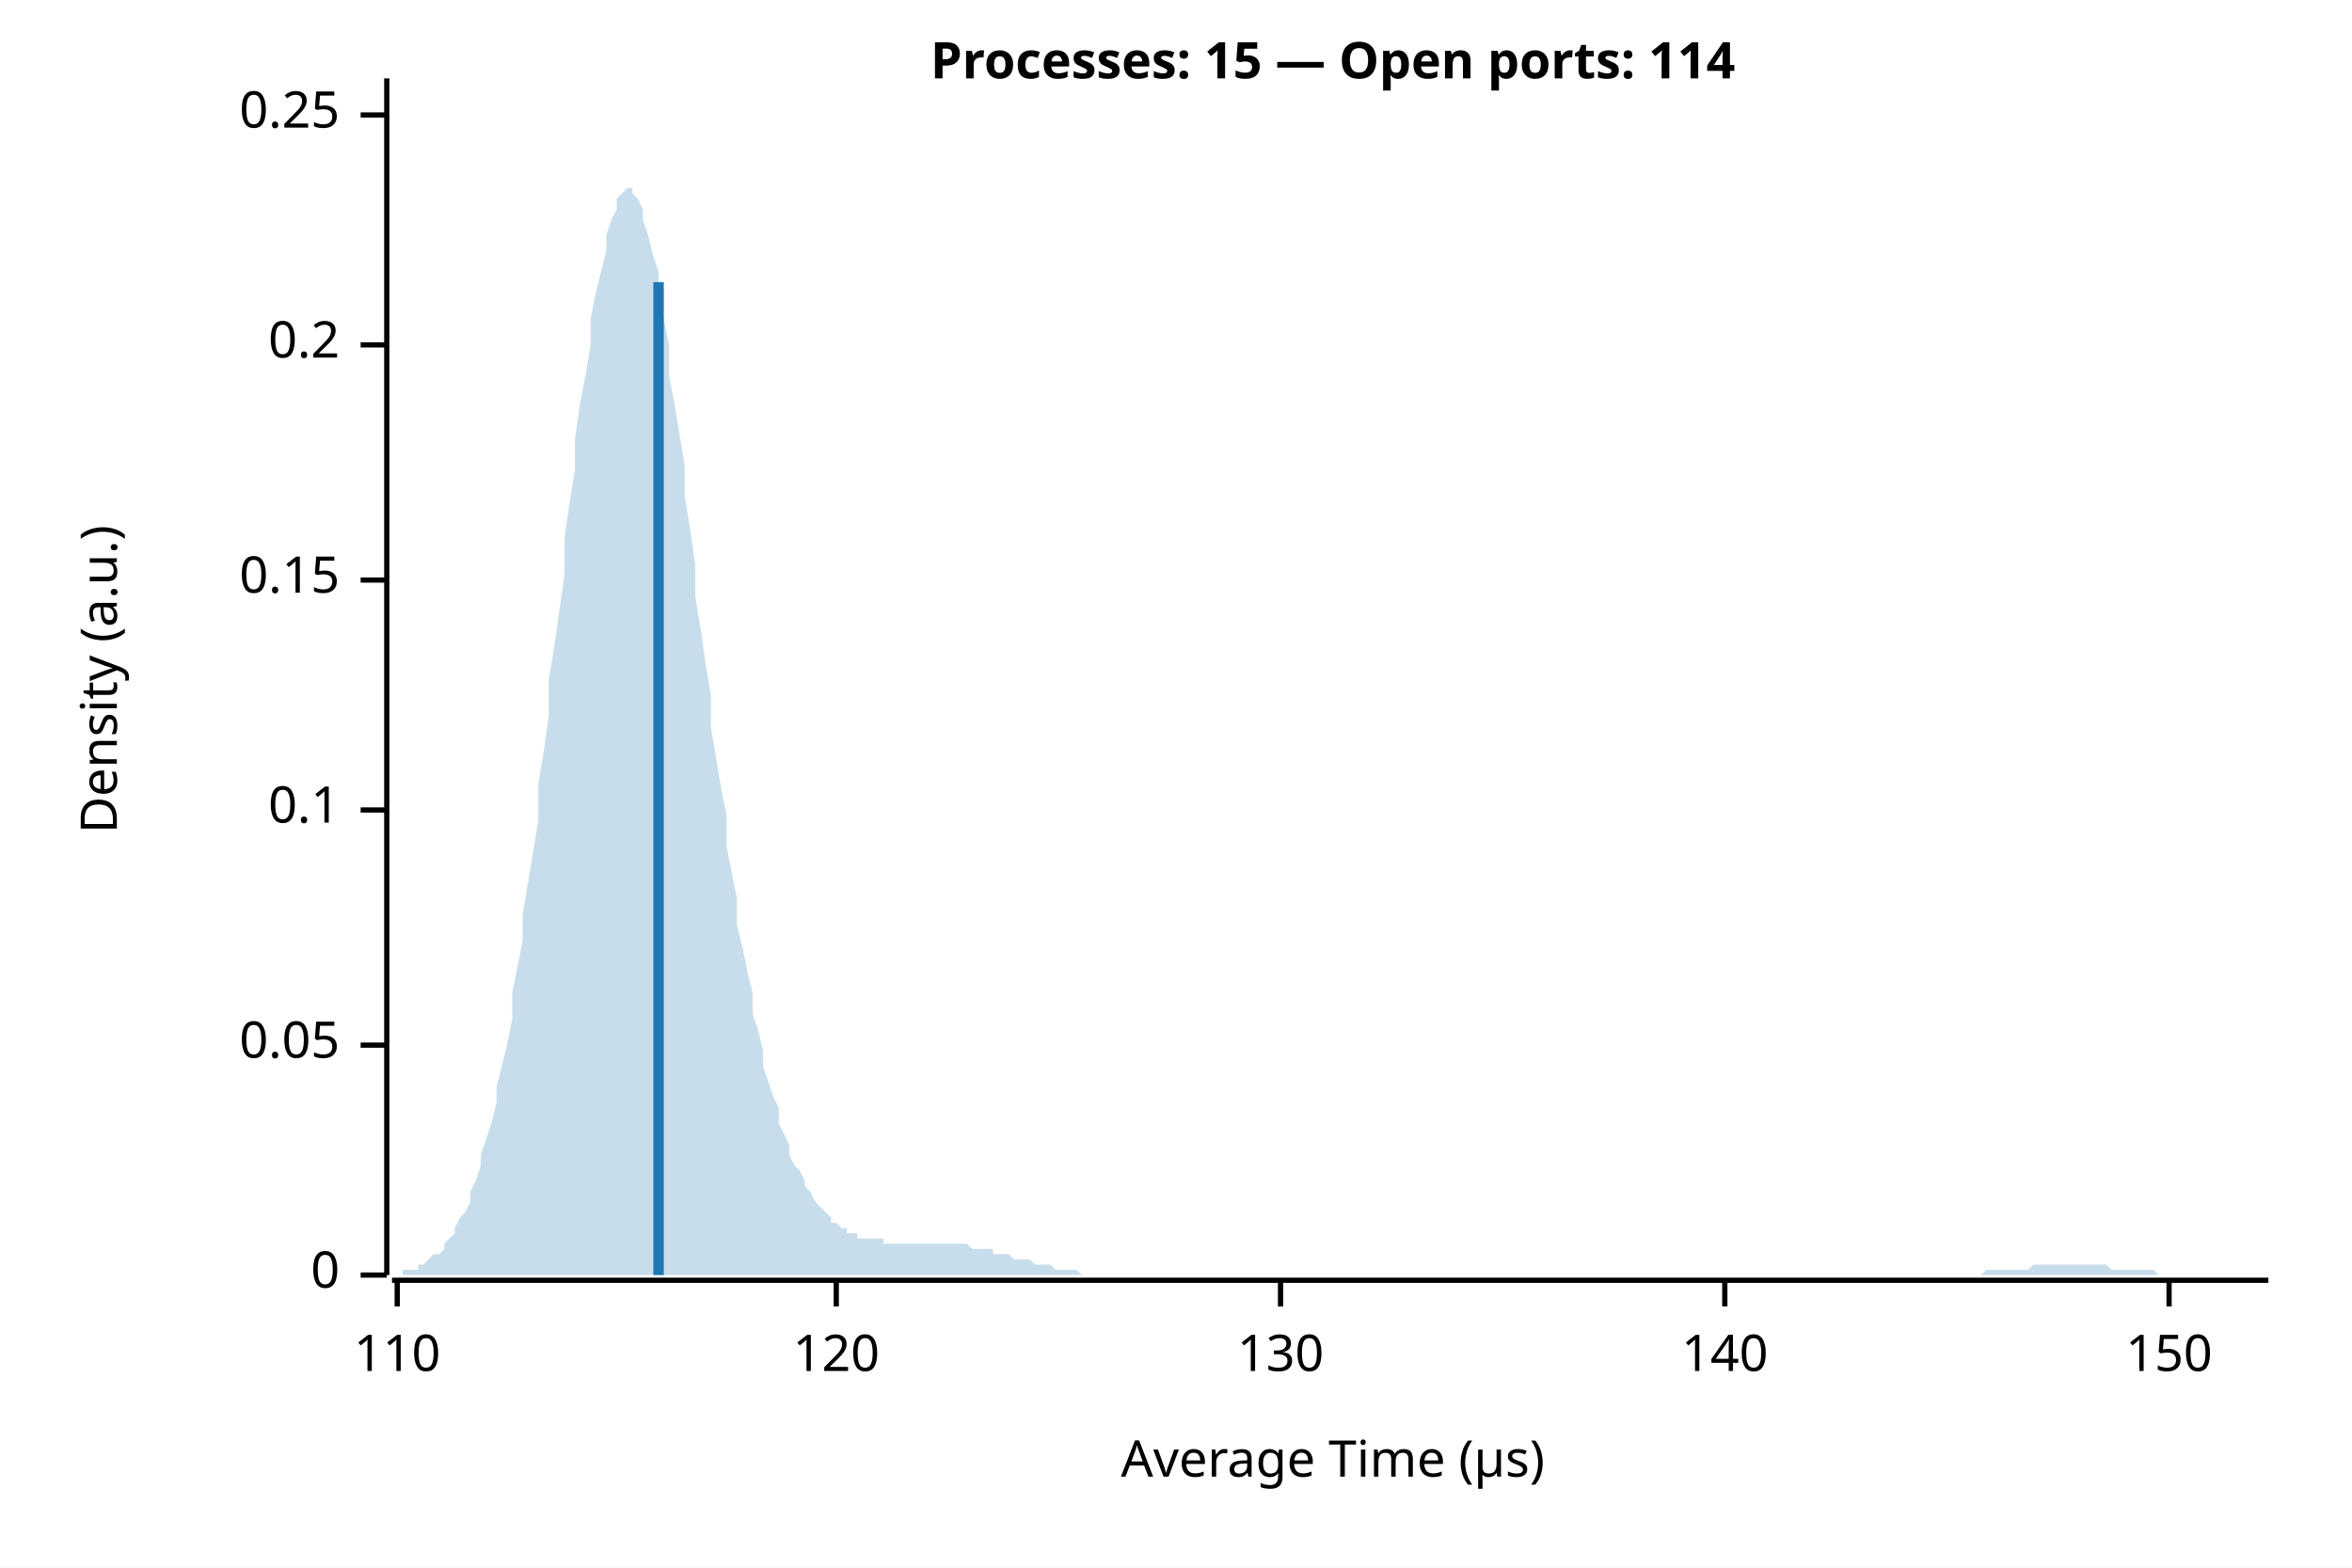
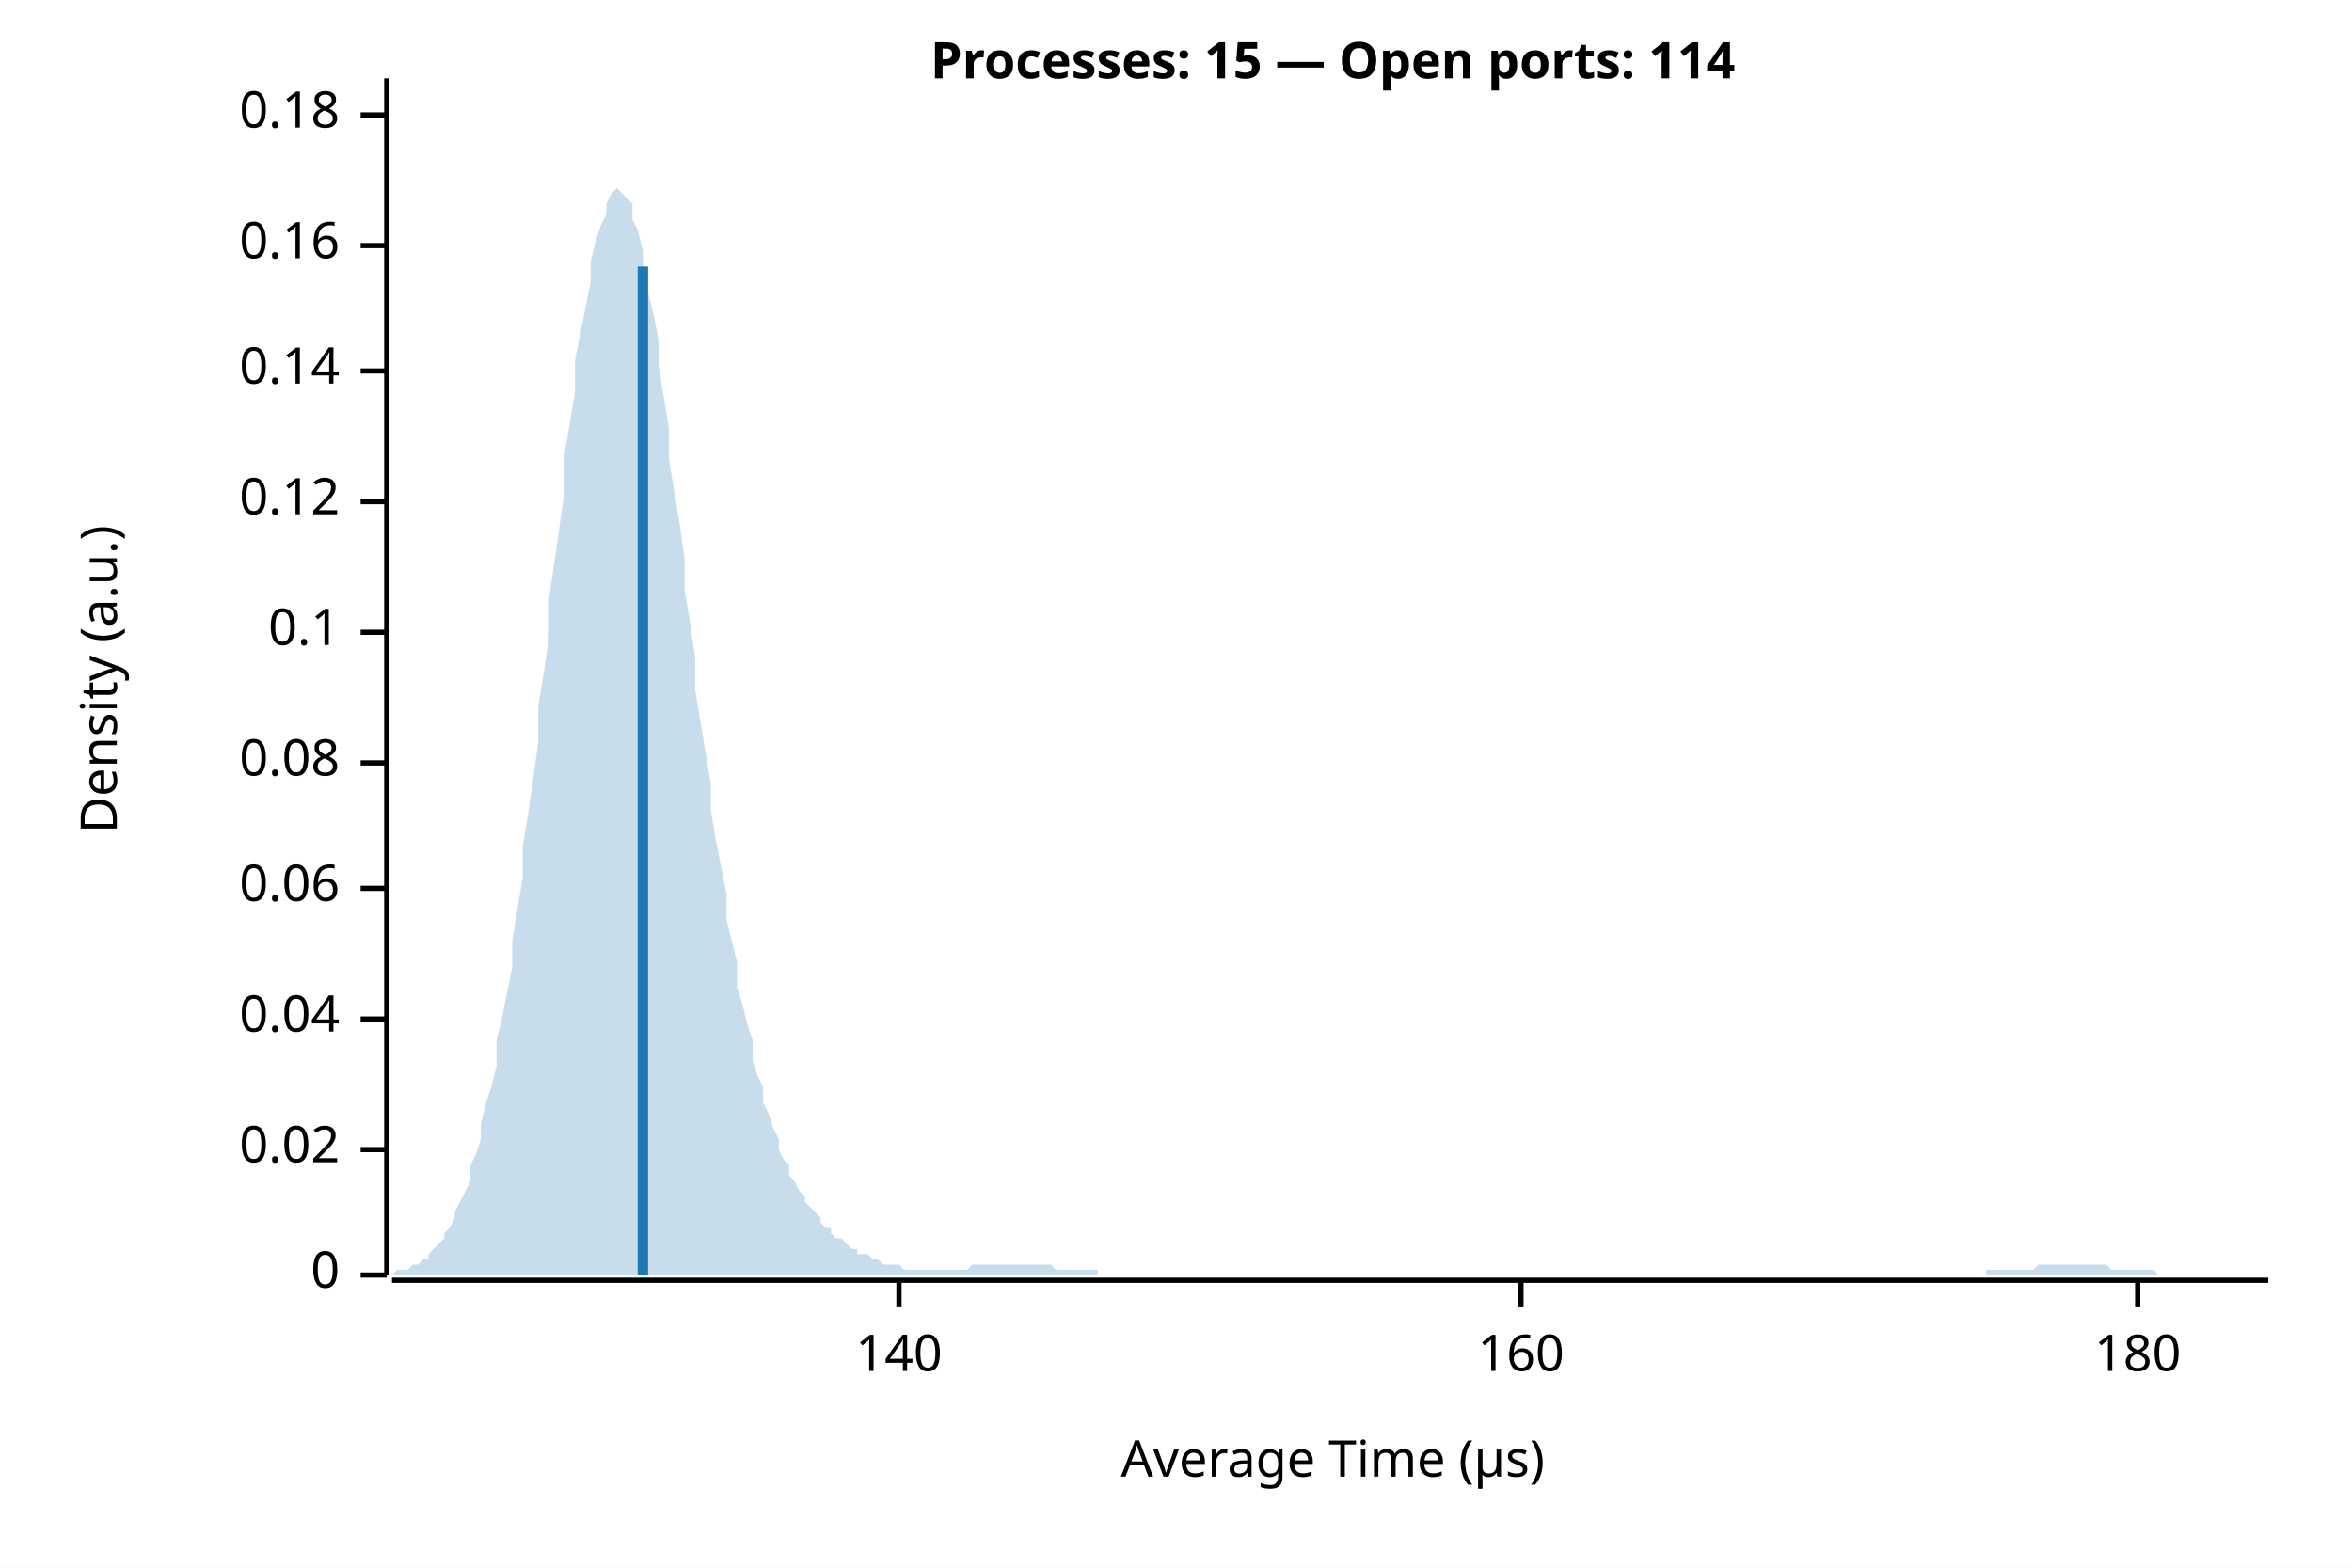
<svg xmlns="http://www.w3.org/2000/svg" width="450" height="300" viewBox="0 0 450 300">
  <rect width="100%" height="100%" fill="white" />
  <text x="255" y="15" font-weight="bold" text-anchor="middle" font-family="sans-serif" font-size="9.677" opacity="1" fill="#000000">Processes: 15 — Open ports: 114</text>
  <text x="15" y="130" dy="0.76em" text-anchor="middle" font-family="sans-serif" font-size="9.677" opacity="1" fill="#000000" transform="rotate(270, 15, 130)">
Density (a.u.)
</text>
  <text x="255" y="285" dy="-0.5ex" text-anchor="middle" font-family="sans-serif" font-size="9.677" opacity="1" fill="#000000">
Average Time (µs)
</text>
  <polyline fill="none" opacity="1" stroke="#000000" stroke-width="1" points="74,15 74,244 " />
  <text x="65" y="244" dy="0.5ex" text-anchor="end" font-family="sans-serif" font-size="9.677" opacity="1" fill="#000000">
0
</text>
  <polyline fill="none" opacity="1" stroke="#000000" stroke-width="1" points="69,244 74,244 " />
-   <text x="65" y="200" dy="0.5ex" text-anchor="end" font-family="sans-serif" font-size="9.677" opacity="1" fill="#000000">
- 0.05
+   <text x="65" y="220" dy="0.5ex" text-anchor="end" font-family="sans-serif" font-size="9.677" opacity="1" fill="#000000">
+ 0.02
</text>
-   <polyline fill="none" opacity="1" stroke="#000000" stroke-width="1" points="69,200 74,200 " />
-   <text x="65" y="155" dy="0.5ex" text-anchor="end" font-family="sans-serif" font-size="9.677" opacity="1" fill="#000000">
+   <polyline fill="none" opacity="1" stroke="#000000" stroke-width="1" points="69,220 74,220 " />
+   <text x="65" y="195" dy="0.5ex" text-anchor="end" font-family="sans-serif" font-size="9.677" opacity="1" fill="#000000">
+ 0.04
+ </text>
+   <polyline fill="none" opacity="1" stroke="#000000" stroke-width="1" points="69,195 74,195 " />
+   <text x="65" y="170" dy="0.5ex" text-anchor="end" font-family="sans-serif" font-size="9.677" opacity="1" fill="#000000">
+ 0.06
+ </text>
+   <polyline fill="none" opacity="1" stroke="#000000" stroke-width="1" points="69,170 74,170 " />
+   <text x="65" y="146" dy="0.5ex" text-anchor="end" font-family="sans-serif" font-size="9.677" opacity="1" fill="#000000">
+ 0.08
+ </text>
+   <polyline fill="none" opacity="1" stroke="#000000" stroke-width="1" points="69,146 74,146 " />
+   <text x="65" y="121" dy="0.5ex" text-anchor="end" font-family="sans-serif" font-size="9.677" opacity="1" fill="#000000">
0.1
</text>
-   <polyline fill="none" opacity="1" stroke="#000000" stroke-width="1" points="69,155 74,155 " />
-   <text x="65" y="111" dy="0.5ex" text-anchor="end" font-family="sans-serif" font-size="9.677" opacity="1" fill="#000000">
- 0.15
+   <polyline fill="none" opacity="1" stroke="#000000" stroke-width="1" points="69,121 74,121 " />
+   <text x="65" y="96" dy="0.5ex" text-anchor="end" font-family="sans-serif" font-size="9.677" opacity="1" fill="#000000">
+ 0.12
</text>
-   <polyline fill="none" opacity="1" stroke="#000000" stroke-width="1" points="69,111 74,111 " />
-   <text x="65" y="66" dy="0.5ex" text-anchor="end" font-family="sans-serif" font-size="9.677" opacity="1" fill="#000000">
- 0.2
+   <polyline fill="none" opacity="1" stroke="#000000" stroke-width="1" points="69,96 74,96 " />
+   <text x="65" y="71" dy="0.5ex" text-anchor="end" font-family="sans-serif" font-size="9.677" opacity="1" fill="#000000">
+ 0.14
</text>
-   <polyline fill="none" opacity="1" stroke="#000000" stroke-width="1" points="69,66 74,66 " />
+   <polyline fill="none" opacity="1" stroke="#000000" stroke-width="1" points="69,71 74,71 " />
+   <text x="65" y="47" dy="0.5ex" text-anchor="end" font-family="sans-serif" font-size="9.677" opacity="1" fill="#000000">
+ 0.16
+ </text>
+   <polyline fill="none" opacity="1" stroke="#000000" stroke-width="1" points="69,47 74,47 " />
  <text x="65" y="22" dy="0.5ex" text-anchor="end" font-family="sans-serif" font-size="9.677" opacity="1" fill="#000000">
- 0.25
+ 0.18
</text>
  <polyline fill="none" opacity="1" stroke="#000000" stroke-width="1" points="69,22 74,22 " />
  <polyline fill="none" opacity="1" stroke="#000000" stroke-width="1" points="75,245 434,245 " />
-   <text x="76" y="255" dy="0.76em" text-anchor="middle" font-family="sans-serif" font-size="9.677" opacity="1" fill="#000000">
- 110
- </text>
-   <polyline fill="none" opacity="1" stroke="#000000" stroke-width="1" points="76,245 76,250 " />
-   <text x="160" y="255" dy="0.76em" text-anchor="middle" font-family="sans-serif" font-size="9.677" opacity="1" fill="#000000">
- 120
- </text>
-   <polyline fill="none" opacity="1" stroke="#000000" stroke-width="1" points="160,245 160,250 " />
-   <text x="245" y="255" dy="0.76em" text-anchor="middle" font-family="sans-serif" font-size="9.677" opacity="1" fill="#000000">
- 130
- </text>
-   <polyline fill="none" opacity="1" stroke="#000000" stroke-width="1" points="245,245 245,250 " />
-   <text x="330" y="255" dy="0.76em" text-anchor="middle" font-family="sans-serif" font-size="9.677" opacity="1" fill="#000000">
+   <text x="172" y="255" dy="0.76em" text-anchor="middle" font-family="sans-serif" font-size="9.677" opacity="1" fill="#000000">
140
</text>
-   <polyline fill="none" opacity="1" stroke="#000000" stroke-width="1" points="330,245 330,250 " />
-   <text x="415" y="255" dy="0.76em" text-anchor="middle" font-family="sans-serif" font-size="9.677" opacity="1" fill="#000000">
- 150
+   <polyline fill="none" opacity="1" stroke="#000000" stroke-width="1" points="172,245 172,250 " />
+   <text x="291" y="255" dy="0.76em" text-anchor="middle" font-family="sans-serif" font-size="9.677" opacity="1" fill="#000000">
+ 160
</text>
-   <polyline fill="none" opacity="1" stroke="#000000" stroke-width="1" points="415,245 415,250 " />
-   <polygon opacity="0.25" fill="#1F78B4" points="75,244 75,244 76,244 77,244 77,243 78,243 79,243 80,243 80,242 81,242 82,241 82,241 83,240 84,240 85,239 85,238 86,237 87,236 87,235 88,233 89,232 90,230 90,228 91,226 92,223 92,221 93,218 94,215 95,211 95,208 96,204 97,200 98,195 98,190 99,185 100,180 100,175 101,169 102,163 103,157 103,150 104,144 105,137 105,130 106,124 107,117 108,110 108,103 109,96 110,90 110,84 111,77 112,72 113,66 113,61 114,56 115,52 116,48 116,45 117,42 118,40 118,38 119,37 120,36 121,36 121,37 122,38 123,40 123,42 124,45 125,49 126,52 126,57 127,61 128,66 128,72 129,77 130,83 131,89 131,95 132,101 133,108 133,114 134,120 135,127 136,133 136,139 137,145 138,151 139,156 139,162 140,167 141,172 141,177 142,181 143,186 144,190 144,194 145,197 146,201 146,204 147,207 148,210 149,212 149,215 150,217 151,219 151,221 152,223 153,224 154,226 154,227 155,228 156,230 157,231 157,231 158,232 159,233 159,234 160,234 161,235 162,235 162,236 163,236 164,236 164,237 165,237 166,237 167,237 167,237 168,237 169,237 169,238 170,238 171,238 172,238 172,238 173,238 174,238 175,238 175,238 176,238 177,238 177,238 178,238 179,238 180,238 180,238 181,238 182,238 182,238 183,238 184,238 185,238 185,238 186,239 187,239 187,239 188,239 189,239 190,239 190,240 191,240 192,240 192,240 193,240 194,241 195,241 195,241 196,241 197,241 198,242 198,242 199,242 200,242 200,242 201,242 202,243 203,243 203,243 204,243 205,243 205,243 206,243 207,244 208,244 208,244 209,244 210,244 210,244 211,244 212,244 213,244 213,244 214,244 215,244 216,244 216,244 217,244 218,244 218,244 219,244 220,244 221,244 221,244 222,244 223,244 223,244 224,244 225,244 226,244 226,244 227,244 228,244 228,244 229,244 230,244 231,244 231,244 232,244 233,244 233,244 234,244 235,244 236,244 236,244 237,244 238,244 239,244 239,244 240,244 241,244 241,244 242,244 243,244 244,244 244,244 245,244 246,244 246,244 247,244 248,244 249,244 249,244 250,244 251,244 251,244 252,244 253,244 254,244 254,244 255,244 256,244 257,244 257,244 258,244 259,244 259,244 260,244 261,244 262,244 262,244 263,244 264,244 264,244 265,244 266,244 267,244 267,244 268,244 269,244 269,244 270,244 271,244 272,244 272,244 273,244 274,244 275,244 275,244 276,244 277,244 277,244 278,244 279,244 280,244 280,244 281,244 282,244 282,244 283,244 284,244 285,244 285,244 286,244 287,244 287,244 288,244 289,244 290,244 290,244 291,244 292,244 292,244 293,244 294,244 295,244 295,244 296,244 297,244 298,244 298,244 299,244 300,244 300,244 301,244 302,244 303,244 303,244 304,244 305,244 305,244 306,244 307,244 308,244 308,244 309,244 310,244 310,244 311,244 312,244 313,244 313,244 314,244 315,244 316,244 316,244 317,244 318,244 318,244 319,244 320,244 321,244 321,244 322,244 323,244 323,244 324,244 325,244 326,244 326,244 327,244 328,244 328,244 329,244 330,244 331,244 331,244 332,244 333,244 333,244 334,244 335,244 336,244 336,244 337,244 338,244 339,244 339,244 340,244 341,244 341,244 342,244 343,244 344,244 344,244 345,244 346,244 346,244 347,244 348,244 349,244 349,244 350,244 351,244 351,244 352,244 353,244 354,244 354,244 355,244 356,244 357,244 357,244 358,244 359,244 359,244 360,244 361,244 362,244 362,244 363,244 364,244 364,244 365,244 366,244 367,244 367,244 368,244 369,244 369,244 370,244 371,244 372,244 372,244 373,244 374,244 375,244 375,244 376,244 377,244 377,244 378,244 379,244 380,243 380,243 381,243 382,243 382,243 383,243 384,243 385,243 385,243 386,243 387,243 387,243 388,243 389,242 390,242 390,242 391,242 392,242 392,242 393,242 394,242 395,242 395,242 396,242 397,242 398,242 398,242 399,242 400,242 400,242 401,242 402,242 403,242 403,242 404,243 405,243 405,243 406,243 407,243 408,243 408,243 409,243 410,243 410,243 411,243 412,243 413,244 413,244 414,244 415,244 416,244 416,244 417,244 418,244 418,244 419,244 420,244 421,244 421,244 422,244 423,244 423,244 424,244 425,244 426,244 426,244 427,244 428,244 428,244 429,244 430,244 431,244 431,244 432,244 433,244 434,244 434,244 75,244 " />
-   <polyline fill="none" opacity="1" stroke="#1F78B4" stroke-width="2" points="126,244 126,54 " />
+   <polyline fill="none" opacity="1" stroke="#000000" stroke-width="1" points="291,245 291,250 " />
+   <text x="409" y="255" dy="0.76em" text-anchor="middle" font-family="sans-serif" font-size="9.677" opacity="1" fill="#000000">
+ 180
+ </text>
+   <polyline fill="none" opacity="1" stroke="#000000" stroke-width="1" points="409,245 409,250 " />
+   <polygon opacity="0.25" fill="#1F78B4" points="75,244 75,244 76,243 77,243 77,243 78,243 79,242 80,242 80,242 81,241 82,241 82,240 83,239 84,238 85,237 85,236 86,235 87,233 87,232 88,230 89,228 90,226 90,223 91,221 92,218 92,215 93,211 94,208 95,204 95,199 96,195 97,190 98,185 98,180 99,174 100,168 100,162 101,156 102,149 103,142 103,135 104,129 105,122 105,115 106,108 107,101 108,94 108,87 109,81 110,75 110,69 111,64 112,59 113,54 113,50 114,46 115,43 116,41 116,39 117,37 118,36 118,36 119,37 120,38 121,39 121,42 122,44 123,48 123,51 124,56 125,60 126,65 126,70 127,76 128,82 128,88 129,94 130,100 131,107 131,113 132,119 133,126 133,132 134,138 135,144 136,150 136,155 137,161 138,166 139,171 139,176 140,180 141,184 141,189 142,192 143,196 144,199 144,203 145,206 146,208 146,211 147,213 148,216 149,218 149,220 150,222 151,223 151,225 152,226 153,228 154,229 154,230 155,231 156,232 157,233 157,234 158,235 159,235 159,236 160,237 161,237 162,238 162,238 163,239 164,239 164,240 165,240 166,240 167,241 167,241 168,241 169,242 169,242 170,242 171,242 172,242 172,242 173,243 174,243 175,243 175,243 176,243 177,243 177,243 178,243 179,243 180,243 180,243 181,243 182,243 182,243 183,243 184,243 185,243 185,243 186,242 187,242 187,242 188,242 189,242 190,242 190,242 191,242 192,242 192,242 193,242 194,242 195,242 195,242 196,242 197,242 198,242 198,242 199,242 200,242 200,242 201,242 202,243 203,243 203,243 204,243 205,243 205,243 206,243 207,243 208,243 208,243 209,243 210,243 210,244 211,244 212,244 213,244 213,244 214,244 215,244 216,244 216,244 217,244 218,244 218,244 219,244 220,244 221,244 221,244 222,244 223,244 223,244 224,244 225,244 226,244 226,244 227,244 228,244 228,244 229,244 230,244 231,244 231,244 232,244 233,244 233,244 234,244 235,244 236,244 236,244 237,244 238,244 239,244 239,244 240,244 241,244 241,244 242,244 243,244 244,244 244,244 245,244 246,244 246,244 247,244 248,244 249,244 249,244 250,244 251,244 251,244 252,244 253,244 254,244 254,244 255,244 256,244 257,244 257,244 258,244 259,244 259,244 260,244 261,244 262,244 262,244 263,244 264,244 264,244 265,244 266,244 267,244 267,244 268,244 269,244 269,244 270,244 271,244 272,244 272,244 273,244 274,244 275,244 275,244 276,244 277,244 277,244 278,244 279,244 280,244 280,244 281,244 282,244 282,244 283,244 284,244 285,244 285,244 286,244 287,244 287,244 288,244 289,244 290,244 290,244 291,244 292,244 292,244 293,244 294,244 295,244 295,244 296,244 297,244 298,244 298,244 299,244 300,244 300,244 301,244 302,244 303,244 303,244 304,244 305,244 305,244 306,244 307,244 308,244 308,244 309,244 310,244 310,244 311,244 312,244 313,244 313,244 314,244 315,244 316,244 316,244 317,244 318,244 318,244 319,244 320,244 321,244 321,244 322,244 323,244 323,244 324,244 325,244 326,244 326,244 327,244 328,244 328,244 329,244 330,244 331,244 331,244 332,244 333,244 333,244 334,244 335,244 336,244 336,244 337,244 338,244 339,244 339,244 340,244 341,244 341,244 342,244 343,244 344,244 344,244 345,244 346,244 346,244 347,244 348,244 349,244 349,244 350,244 351,244 351,244 352,244 353,244 354,244 354,244 355,244 356,244 357,244 357,244 358,244 359,244 359,244 360,244 361,244 362,244 362,244 363,244 364,244 364,244 365,244 366,244 367,244 367,244 368,244 369,244 369,244 370,244 371,244 372,244 372,244 373,244 374,244 375,244 375,244 376,244 377,244 377,244 378,244 379,244 380,244 380,243 381,243 382,243 382,243 383,243 384,243 385,243 385,243 386,243 387,243 387,243 388,243 389,243 390,242 390,242 391,242 392,242 392,242 393,242 394,242 395,242 395,242 396,242 397,242 398,242 398,242 399,242 400,242 400,242 401,242 402,242 403,242 403,242 404,243 405,243 405,243 406,243 407,243 408,243 408,243 409,243 410,243 410,243 411,243 412,243 413,244 413,244 414,244 415,244 416,244 416,244 417,244 418,244 418,244 419,244 420,244 421,244 421,244 422,244 423,244 423,244 424,244 425,244 426,244 426,244 427,244 428,244 428,244 429,244 430,244 431,244 431,244 432,244 433,244 434,244 434,244 75,244 " />
+   <polyline fill="none" opacity="1" stroke="#1F78B4" stroke-width="2" points="123,244 123,51 " />
</svg>
